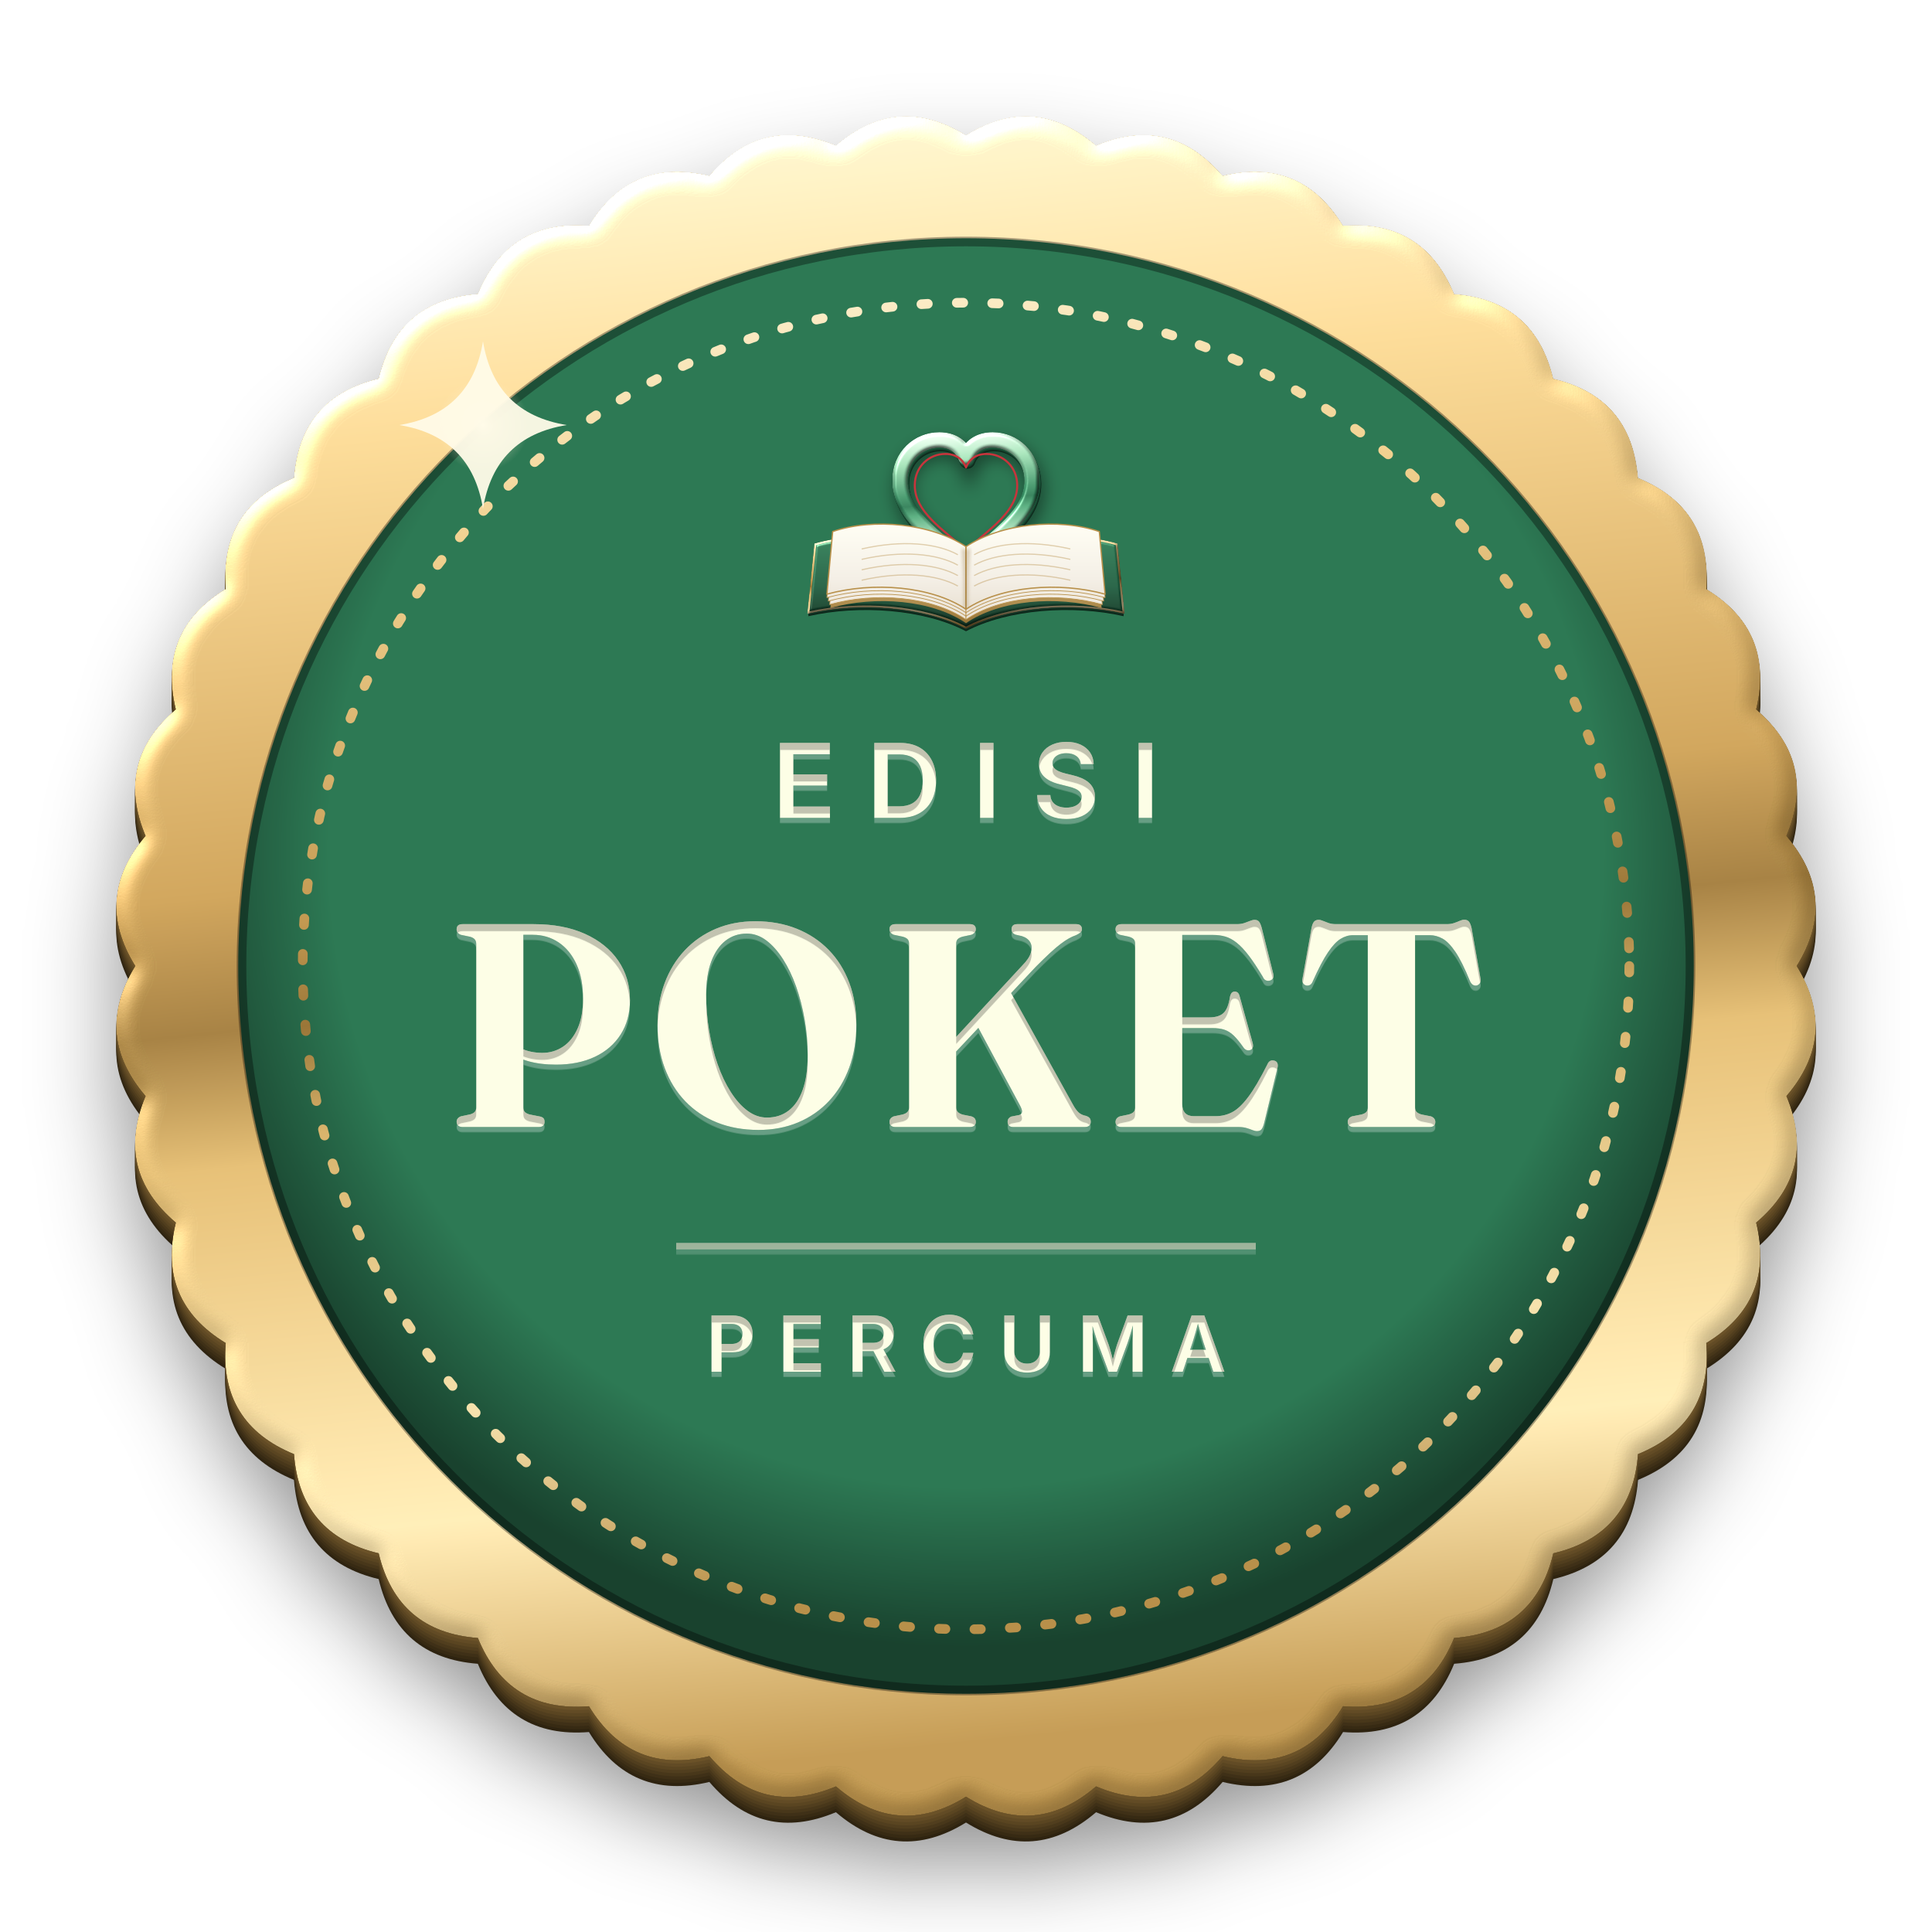
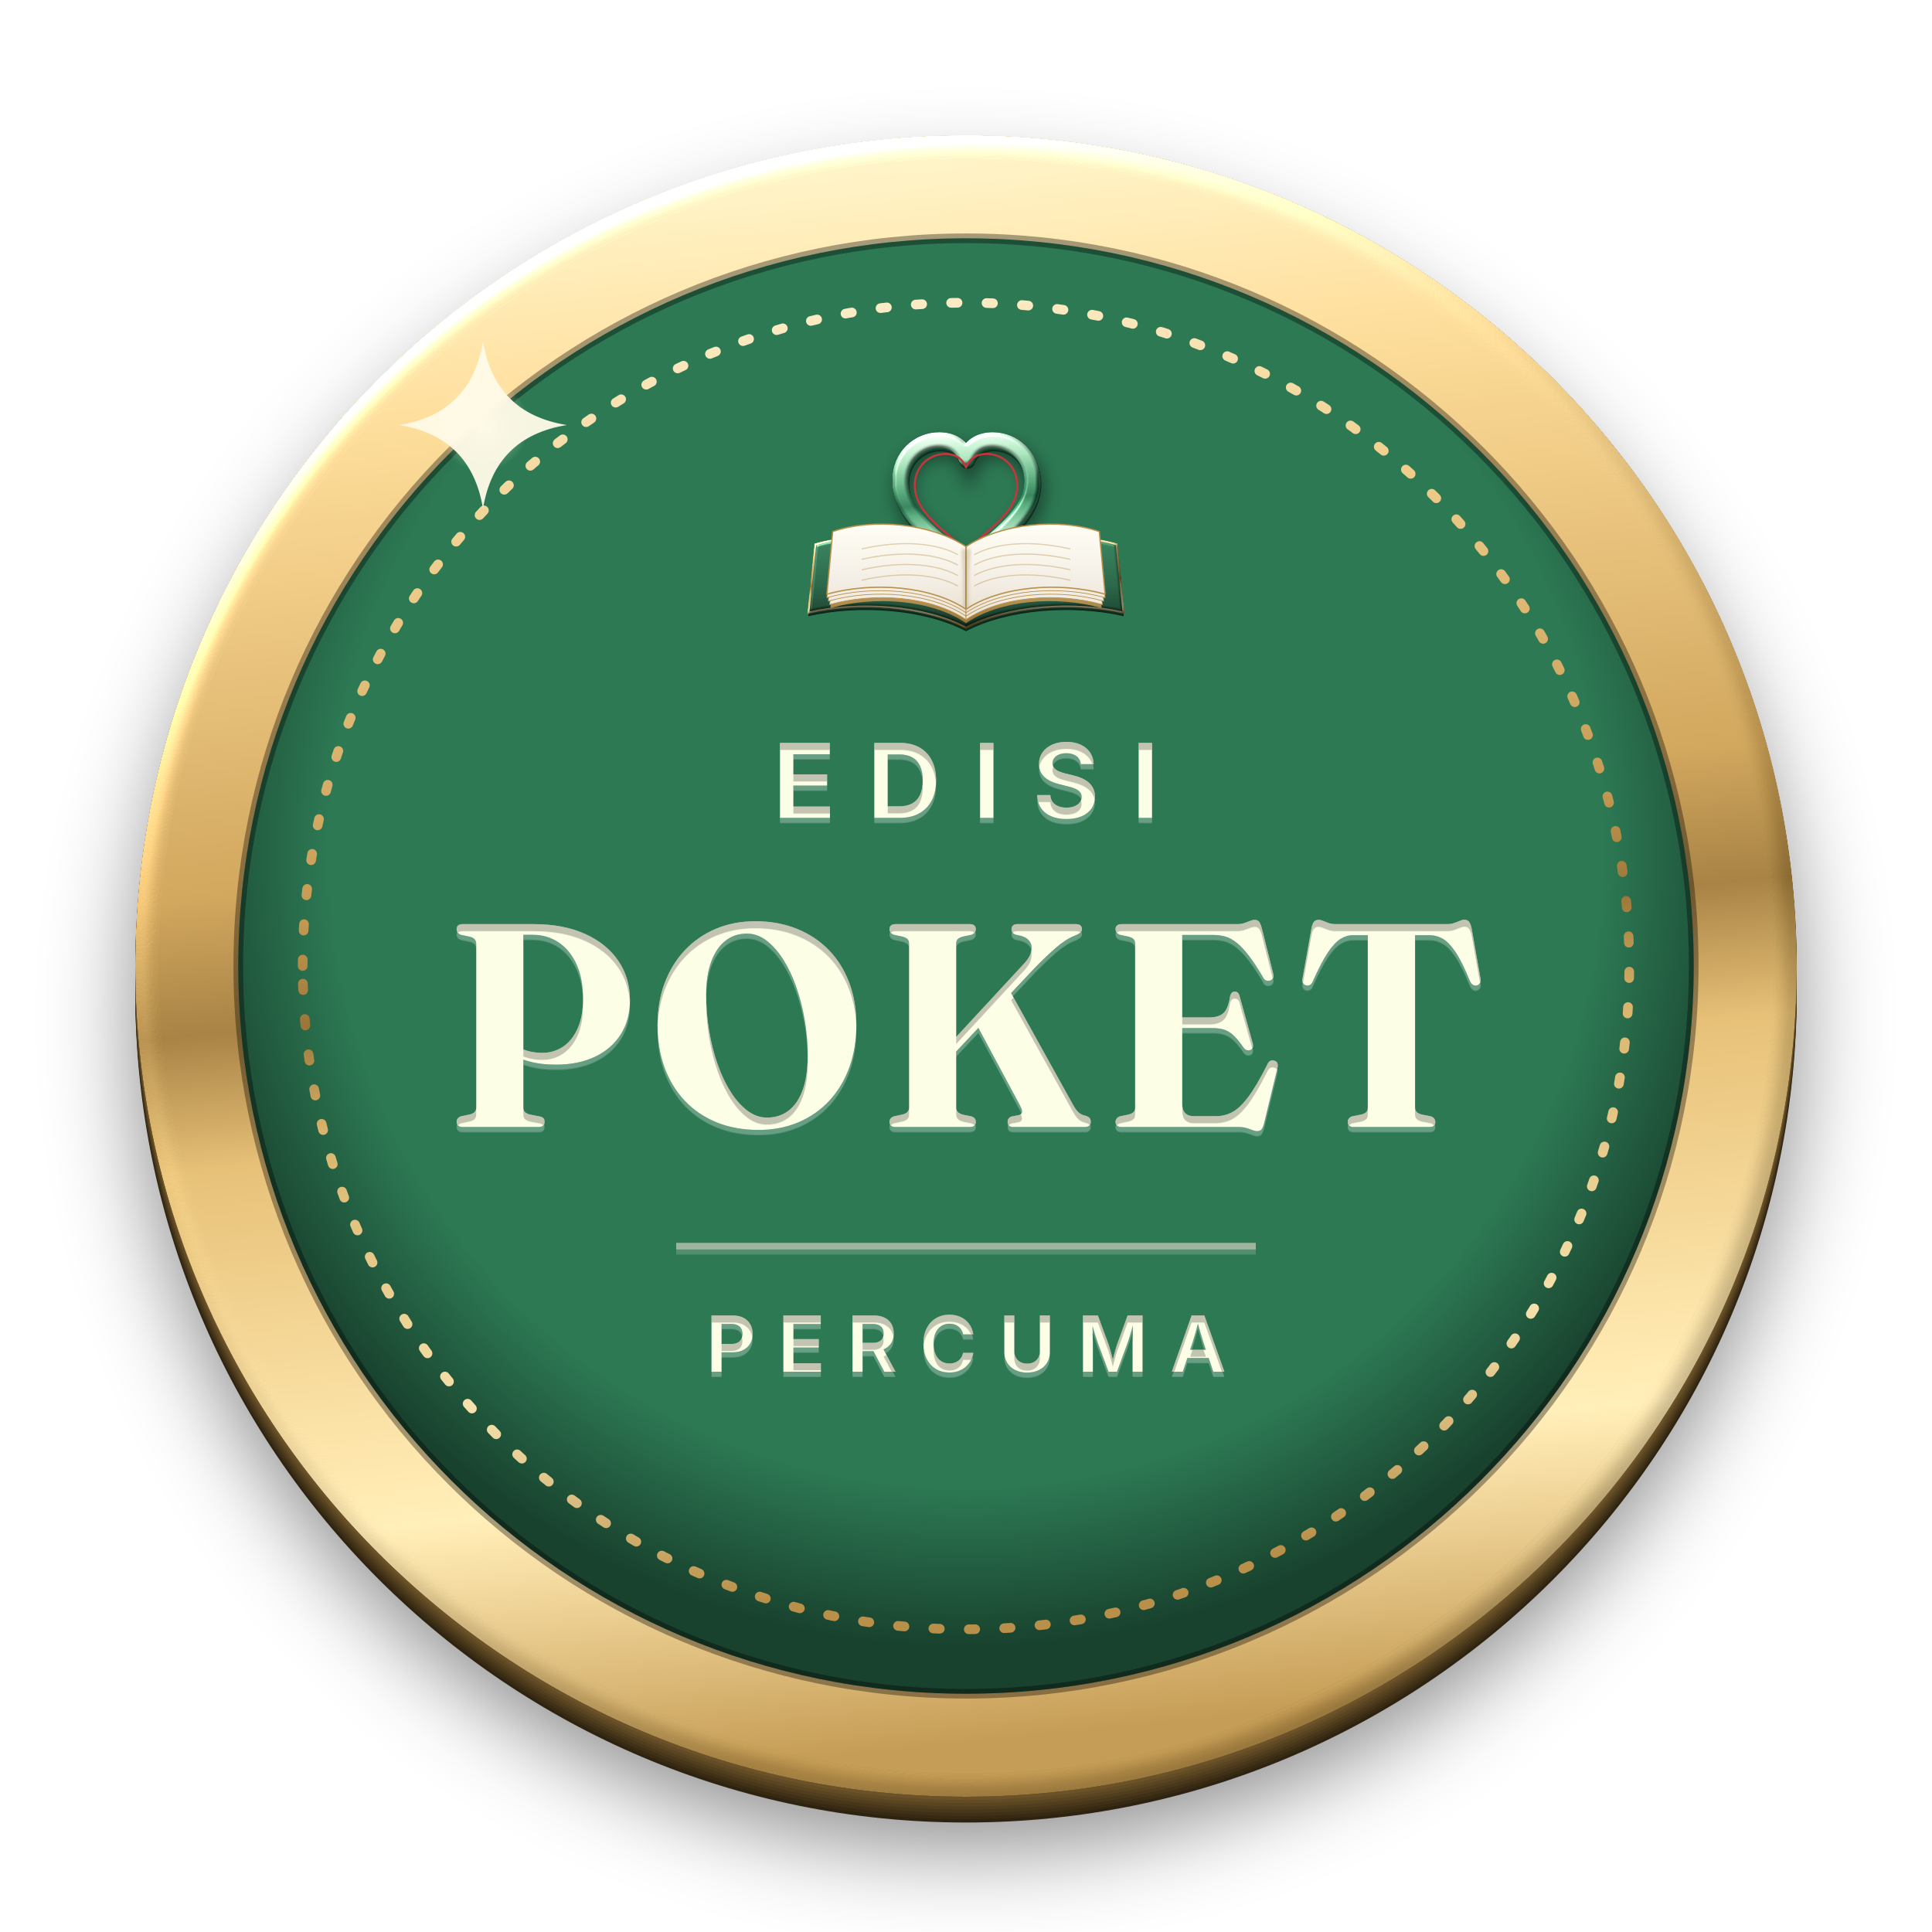
<svg xmlns="http://www.w3.org/2000/svg" viewBox="0 0 600 600" width="600" height="600" role="img" aria-label="Edisi Poket seal">
  <defs>
    <linearGradient id="phs-edisi-poket-foil-gold" x1="0" y1="0" x2="0.1" y2="1">
      <stop offset="0" stop-color="#fff4d6" />
      <stop offset="0.2" stop-color="#f0d08e" />
      <stop offset="0.46" stop-color="#c49a52" />
      <stop offset="0.54" stop-color="#9a7638" />
      <stop offset="0.62" stop-color="#d9b46c" />
      <stop offset="0.84" stop-color="#f6e2ad" />
      <stop offset="1" stop-color="#b8904a" />
    </linearGradient>
    <linearGradient id="phs-edisi-poket-foil-emerald" x1="0" y1="0" x2="0.1" y2="1">
      <stop offset="0" stop-color="#e3f7e8" />
      <stop offset="0.2" stop-color="#9edab2" />
      <stop offset="0.46" stop-color="#3f9167" />
      <stop offset="0.54" stop-color="#2d7954" />
      <stop offset="0.62" stop-color="#4fa477" />
      <stop offset="0.84" stop-color="#b6e3c4" />
      <stop offset="1" stop-color="#3f9167" />
    </linearGradient>
    <linearGradient id="phs-edisi-poket-page" x1="0" y1="0" x2="0" y2="1">
      <stop offset="0" stop-color="#fffef4" />
      <stop offset="0.65" stop-color="#f4efe6" />
      <stop offset="1" stop-color="#eae2d4" />
    </linearGradient>
    <linearGradient id="phs-edisi-poket-page-edge" x1="0" y1="0" x2="0" y2="1">
      <stop offset="0" stop-color="#f1d79b" />
      <stop offset="1" stop-color="#9a7638" />
    </linearGradient>
    <linearGradient id="phs-edisi-poket-cover" x1="0" y1="0" x2="0" y2="1">
      <stop offset="0" stop-color="#2d7954" />
      <stop offset="0.55" stop-color="#1d5a3d" />
      <stop offset="1" stop-color="#0b2418" />
    </linearGradient>
    <radialGradient id="phs-edisi-poket-lantern" cx="0.5" cy="0.5" r="0.5">
      <stop offset="0" stop-color="#f2b85c" stop-opacity="0.55" />
      <stop offset="0.45" stop-color="#f2b85c" stop-opacity="0.16" />
      <stop offset="1" stop-color="#f2b85c" stop-opacity="0" />
    </radialGradient>
    <radialGradient id="phs-edisi-poket-emerald-glow" cx="0.5" cy="0.5" r="0.5">
      <stop offset="0" stop-color="#3f9167" stop-opacity="0.55" />
      <stop offset="1" stop-color="#3f9167" stop-opacity="0" />
    </radialGradient>
    <radialGradient id="phs-edisi-poket-vignette" cx="0.5" cy="0.45" r="0.75">
      <stop offset="0.55" stop-color="#000" stop-opacity="0" />
      <stop offset="1" stop-color="#000" stop-opacity="0.75" />
    </radialGradient>
    <radialGradient id="phs-edisi-poket-glint" cx="0.5" cy="0.5" r="0.5">
      <stop offset="0" stop-color="#fff" stop-opacity="1" />
      <stop offset="0.25" stop-color="#fff4d6" stop-opacity="0.6" />
      <stop offset="1" stop-color="#fff4d6" stop-opacity="0" />
    </radialGradient>
    <filter id="phs-edisi-poket-blur" x="-30%" y="-30%" width="160%" height="160%">
      <feGaussianBlur stdDeviation="14" />
    </filter>
    <filter id="phs-edisi-poket-contact" x="-10%" y="-10%" width="120%" height="140%">
      <feGaussianBlur stdDeviation="3" />
    </filter>
    <filter id="phs-edisi-poket-bevel" x="-5%" y="-10%" width="110%" height="125%" color-interpolation-filters="sRGB">
      <feGaussianBlur in="SourceAlpha" stdDeviation="1.6" result="h" />
      <feDiffuseLighting in="h" surfaceScale="3.2" diffuseConstant="1" lighting-color="#fff" result="d">
        <feDistantLight azimuth="235" elevation="50" />
      </feDiffuseLighting>
      <feComposite in="SourceGraphic" in2="d" operator="arithmetic" k1="0.75" k2="0.42" k3="0" k4="0" result="shaded" />
      <feSpecularLighting in="h" surfaceScale="3.2" specularConstant="0.85" specularExponent="26" lighting-color="#fffbe8" result="s">
        <feDistantLight azimuth="235" elevation="42" />
      </feSpecularLighting>
      <feComposite in="s" in2="SourceAlpha" operator="in" result="sIn" />
      <feComposite in="shaded" in2="sIn" operator="arithmetic" k1="0" k2="1" k3="0.7" k4="0" result="lit" />
      <feComposite in="lit" in2="SourceAlpha" operator="in" />
    </filter>
    <filter id="phs-edisi-poket-bevel-soft" x="-5%" y="-10%" width="110%" height="125%" color-interpolation-filters="sRGB">
      <feGaussianBlur in="SourceAlpha" stdDeviation="3.0" result="h" />
      <feDiffuseLighting in="h" surfaceScale="4.5" diffuseConstant="1" lighting-color="#fff" result="d">
        <feDistantLight azimuth="235" elevation="50" />
      </feDiffuseLighting>
      <feComposite in="SourceGraphic" in2="d" operator="arithmetic" k1="0.75" k2="0.42" k3="0" k4="0" result="shaded" />
      <feSpecularLighting in="h" surfaceScale="4.5" specularConstant="0.85" specularExponent="26" lighting-color="#fffbe8" result="s">
        <feDistantLight azimuth="235" elevation="42" />
      </feSpecularLighting>
      <feComposite in="s" in2="SourceAlpha" operator="in" result="sIn" />
      <feComposite in="shaded" in2="sIn" operator="arithmetic" k1="0" k2="1" k3="0.7" k4="0" result="lit" />
      <feComposite in="lit" in2="SourceAlpha" operator="in" />
    </filter>
    <filter id="phs-edisi-poket-deboss" x="-5%" y="-20%" width="110%" height="140%">
      <feOffset in="SourceAlpha" dx="0" dy="2.2" result="down" />
      <feComposite in="SourceAlpha" in2="down" operator="out" result="topEdge" />
      <feFlood flood-color="#000" flood-opacity="0.45" />
      <feComposite in2="topEdge" operator="in" result="shade" />
      <feOffset in="SourceAlpha" dx="0" dy="1.6" result="lowAlpha" />
      <feComposite in="lowAlpha" in2="SourceAlpha" operator="out" result="catch" />
      <feFlood flood-color="#fff" flood-opacity="0.28" />
      <feComposite in2="catch" operator="in" result="light" />
      <feMerge>
        <feMergeNode in="light" />
        <feMergeNode in="SourceGraphic" />
        <feMergeNode in="shade" />
      </feMerge>
    </filter>
-     <path id="phs-edisi-poket-rim" d="M558.0,300.0 Q571.2,321.3 554.8,340.4 Q564.5,363.5 545.4,379.7 Q551.3,404.1 529.9,417.1 Q531.9,442.1 508.7,451.6 Q506.8,476.6 482.4,482.4 Q476.6,506.8 451.6,508.7 Q442.1,531.9 417.1,529.9 Q404.1,551.3 379.7,545.4 Q363.5,564.5 340.4,554.8 Q321.3,571.2 300.0,558.0 Q278.7,571.2 259.6,554.8 Q236.5,564.5 220.3,545.4 Q195.9,551.3 182.9,529.9 Q157.9,531.9 148.4,508.7 Q123.4,506.8 117.6,482.4 Q93.2,476.6 91.3,451.6 Q68.1,442.1 70.1,417.1 Q48.7,404.1 54.6,379.7 Q35.5,363.5 45.2,340.4 Q28.8,321.3 42.0,300.0 Q28.8,278.7 45.2,259.6 Q35.5,236.5 54.6,220.3 Q48.7,195.9 70.1,182.9 Q68.1,157.9 91.3,148.4 Q93.2,123.4 117.6,117.6 Q123.4,93.2 148.4,91.3 Q157.9,68.1 182.9,70.1 Q195.9,48.7 220.3,54.6 Q236.5,35.5 259.6,45.2 Q278.7,28.8 300.0,42.0 Q321.3,28.8 340.4,45.2 Q363.5,35.5 379.7,54.6 Q404.1,48.7 417.1,70.1 Q442.1,68.1 451.6,91.3 Q476.6,93.2 482.4,117.6 Q506.8,123.4 508.7,148.4 Q531.9,157.9 529.9,182.9 Q551.3,195.9 545.4,220.3 Q564.5,236.5 554.8,259.6 Q571.2,278.7 558.0,300.0 Z" />
+     <path id="phs-edisi-poket-rim" d="M42.0,300.0 A258.0,258.0 0 1 1 558.0,300.0 A258.0,258.0 0 1 1 42.0,300.0 Z" />
+     <path id="phs-edisi-poket-medallion" d="M74.0,300.0 A226.0,226.0 0 1 1 526.0,300.0 A226.0,226.0 0 1 1 74.0,300.0 Z" />
    <radialGradient id="phs-edisi-poket-recess" cx="0.5" cy="0.42" r="0.55">
      <stop offset="0.8" stop-color="#000" stop-opacity="0" />
      <stop offset="1" stop-color="#000" stop-opacity="0.45" />
    </radialGradient>
  </defs>
  <use href="#phs-edisi-poket-rim" fill="#000" opacity="0.45" filter="url(#phs-edisi-poket-blur)" transform="translate(0,16)" />
  <use href="#phs-edisi-poket-rim" fill="#2e2310" transform="translate(0.0,8)" />
  <use href="#phs-edisi-poket-rim" fill="#372a13" transform="translate(0.0,7)" />
  <use href="#phs-edisi-poket-rim" fill="#3f3017" transform="translate(0.0,6)" />
  <use href="#phs-edisi-poket-rim" fill="#48371a" transform="translate(0.0,5)" />
  <use href="#phs-edisi-poket-rim" fill="#513e1e" transform="translate(0.0,4)" />
  <use href="#phs-edisi-poket-rim" fill="#5a4521" transform="translate(0.0,3)" />
  <use href="#phs-edisi-poket-rim" fill="#624b25" transform="translate(0.0,2)" />
  <use href="#phs-edisi-poket-rim" fill="#6b5228" transform="translate(0.0,1)" />
  <use href="#phs-edisi-poket-rim" fill="url(#phs-edisi-poket-foil-gold)" filter="url(#phs-edisi-poket-bevel-soft)" />
-   <circle cx="300" cy="300" r="226" fill="#2d7954" />
-   <circle cx="300" cy="300" r="226" fill="url(#phs-edisi-poket-recess)" />
-   <circle cx="300" cy="300" r="225" fill="none" stroke="#000" stroke-opacity="0.35" stroke-width="3" />
-   <circle cx="300" cy="300" r="206" fill="none" stroke="url(#phs-edisi-poket-foil-gold)" stroke-width="3" stroke-dasharray="2 9" stroke-linecap="round" />
+   <use href="#phs-edisi-poket-medallion" fill="#2d7954" />
+   <use href="#phs-edisi-poket-medallion" fill="url(#phs-edisi-poket-recess)" />
+   <use href="#phs-edisi-poket-medallion" fill="none" stroke="#000" stroke-opacity="0.35" stroke-width="3" />
+   <path d="M94.0,300.0 A206.0,206.0 0 1 1 506.0,300.0 A206.0,206.0 0 1 1 94.0,300.0 Z" fill="none" stroke="url(#phs-edisi-poket-foil-gold)" stroke-width="3" stroke-dasharray="2 9" stroke-linecap="round" />
  <g transform="translate(246,128) scale(0.18)">
    <path id="phs-edisi-poket-coverpath" d="M300,262 C228,214 116,206 40,228 L28,346 C116,326 228,334 300,372 C372,334 484,326 572,346 L560,228 C484,206 372,214 300,262 Z" />
    <use href="#phs-edisi-poket-coverpath" fill="#0b2418" transform="translate(0.0,6)" />
    <use href="#phs-edisi-poket-coverpath" fill="#0c291c" transform="translate(0.0,5)" />
    <use href="#phs-edisi-poket-coverpath" fill="#0e2e1f" transform="translate(0.0,4)" />
    <use href="#phs-edisi-poket-coverpath" fill="#0f3323" transform="translate(0.0,3)" />
    <use href="#phs-edisi-poket-coverpath" fill="#113826" transform="translate(0.0,2)" />
    <use href="#phs-edisi-poket-coverpath" fill="#123d2a" transform="translate(0.0,1)" />
    <use href="#phs-edisi-poket-coverpath" fill="url(#phs-edisi-poket-cover)" stroke="url(#phs-edisi-poket-foil-gold)" stroke-width="3.5" filter="url(#phs-edisi-poket-bevel-soft)" />
    <path fill="none" stroke="#000" stroke-opacity="0.45" stroke-width="30" filter="url(#phs-edisi-poket-blur)" transform="translate(6,16)" d="M300,262 C246,214 186,176 186,118 C186,76 218,48 254,48 C278,48 293,60 300,78 C307,60 322,48 346,48 C382,48 414,76 414,118 C414,176 354,214 300,262 Z" />
    <path fill="none" stroke="#0b2418" stroke-width="27" stroke-linejoin="round" transform="translate(2.4,6)" d="M300,262 C246,214 186,176 186,118 C186,76 218,48 254,48 C278,48 293,60 300,78 C307,60 322,48 346,48 C382,48 414,76 414,118 C414,176 354,214 300,262 Z" />
    <path fill="none" stroke="#0f2f1f" stroke-width="27" stroke-linejoin="round" transform="translate(2.0,5)" d="M300,262 C246,214 186,176 186,118 C186,76 218,48 254,48 C278,48 293,60 300,78 C307,60 322,48 346,48 C382,48 414,76 414,118 C414,176 354,214 300,262 Z" />
    <path fill="none" stroke="#123a27" stroke-width="27" stroke-linejoin="round" transform="translate(1.6,4)" d="M300,262 C246,214 186,176 186,118 C186,76 218,48 254,48 C278,48 293,60 300,78 C307,60 322,48 346,48 C382,48 414,76 414,118 C414,176 354,214 300,262 Z" />
    <path fill="none" stroke="#16442e" stroke-width="27" stroke-linejoin="round" transform="translate(1.2,3)" d="M300,262 C246,214 186,176 186,118 C186,76 218,48 254,48 C278,48 293,60 300,78 C307,60 322,48 346,48 C382,48 414,76 414,118 C414,176 354,214 300,262 Z" />
    <path fill="none" stroke="#194f36" stroke-width="27" stroke-linejoin="round" transform="translate(0.8,2)" d="M300,262 C246,214 186,176 186,118 C186,76 218,48 254,48 C278,48 293,60 300,78 C307,60 322,48 346,48 C382,48 414,76 414,118 C414,176 354,214 300,262 Z" />
    <path fill="none" stroke="#1d5a3d" stroke-width="27" stroke-linejoin="round" transform="translate(0.4,1)" d="M300,262 C246,214 186,176 186,118 C186,76 218,48 254,48 C278,48 293,60 300,78 C307,60 322,48 346,48 C382,48 414,76 414,118 C414,176 354,214 300,262 Z" />
    <path fill="none" stroke="url(#phs-edisi-poket-foil-emerald)" stroke-width="27" stroke-linejoin="round" filter="url(#phs-edisi-poket-bevel-soft)" d="M300,262 C246,214 186,176 186,118 C186,76 218,48 254,48 C278,48 293,60 300,78 C307,60 322,48 346,48 C382,48 414,76 414,118 C414,176 354,214 300,262 Z" />
    <path fill="none" stroke="#c8343c" stroke-width="4.5" stroke-linejoin="round" transform="translate(300,155) scale(0.775) translate(-300,-155)" d="M300,262 C246,214 186,176 186,118 C186,76 218,48 254,48 C278,48 293,60 300,78 C307,60 322,48 346,48 C382,48 414,76 414,118 C414,176 354,214 300,262 Z" />
    <path fill="url(#phs-edisi-poket-page-edge)" d="M300,256 C241.5,216 144.0,206 75.8,230 L66.0,338 C144.0,316 241.5,324 300,364 Z" />
    <path fill="url(#phs-edisi-poket-page-edge)" d="M300,256 C358.5,216 456.0,206 524.2,230 L534.0,338 C456.0,316 358.5,324 300,364 Z" />
    <path fill="url(#phs-edisi-poket-page)" stroke="#b8904a" stroke-width="1.2" stroke-linejoin="round" d="M300,250 C241.2,210 143.2,200 74.6,224 L64.8,332 C143.2,310 241.2,318 300,358 Z" />
    <path fill="url(#phs-edisi-poket-page)" stroke="#b8904a" stroke-width="1.2" stroke-linejoin="round" d="M300,250 C358.8,210 456.8,200 525.4,224 L535.2,332 C456.8,310 358.8,318 300,358 Z" />
    <path fill="url(#phs-edisi-poket-page)" stroke="#b8904a" stroke-width="1.2" stroke-linejoin="round" d="M300,244 C240.6,204 141.6,194 72.3,218 L62.4,326 C141.6,304 240.6,312 300,352 Z" />
    <path fill="url(#phs-edisi-poket-page)" stroke="#b8904a" stroke-width="1.2" stroke-linejoin="round" d="M300,244 C359.4,204 458.4,194 527.7,218 L537.6,326 C458.4,304 359.4,312 300,352 Z" />
    <path fill="url(#phs-edisi-poket-page)" stroke="#b8904a" stroke-width="1.2" stroke-linejoin="round" d="M300,238 C240.0,198 140.0,188 70.0,212 L60.0,320 C140.0,298 240.0,306 300,346 Z" />
    <path fill="url(#phs-edisi-poket-page)" stroke="#b8904a" stroke-width="1.2" stroke-linejoin="round" d="M300,238 C360.0,198 460.0,188 530.0,212 L540.0,320 C460.0,298 360.0,306 300,346 Z" />
    <path fill="url(#phs-edisi-poket-page)" stroke="#b8904a" stroke-width="2.2" stroke-linejoin="round" d="M300,232 C240.0,192 140.0,182 70.0,206 L60.0,314 C140.0,292 240.0,300 300,340 Z" />
    <path fill="url(#phs-edisi-poket-page)" stroke="#b8904a" stroke-width="2.2" stroke-linejoin="round" d="M300,232 C360.0,192 460.0,182 530.0,206 L540.0,314 C460.0,292 360.0,300 300,340 Z" />
    <path fill="#8a6a35" opacity="0.28" filter="url(#phs-edisi-poket-contact)" d="M292,236 C296,280 296,312 296,338 L304,338 C304,312 304,280 308,236 Z" />
    <path fill="none" stroke="#b8904a" stroke-opacity="0.4" stroke-width="2" d="M286,246 C250,226 190,220 120,236" />
    <path fill="none" stroke="#b8904a" stroke-opacity="0.4" stroke-width="2" d="M314,246 C350,226 410,220 480,236" />
    <path fill="none" stroke="#b8904a" stroke-opacity="0.4" stroke-width="2" d="M286,264 C250,244 190,238 120,254" />
    <path fill="none" stroke="#b8904a" stroke-opacity="0.4" stroke-width="2" d="M314,264 C350,244 410,238 480,254" />
    <path fill="none" stroke="#b8904a" stroke-opacity="0.4" stroke-width="2" d="M286,282 C250,262 190,256 120,272" />
    <path fill="none" stroke="#b8904a" stroke-opacity="0.4" stroke-width="2" d="M314,282 C350,262 410,256 480,272" />
    <path fill="none" stroke="#b8904a" stroke-opacity="0.4" stroke-width="2" d="M286,300 C250,280 190,274 120,290" />
    <path fill="none" stroke="#b8904a" stroke-opacity="0.4" stroke-width="2" d="M314,300 C350,280 410,274 480,290" />
  </g>
  <g filter="url(#phs-edisi-poket-deboss)" fill="#fdfee6">
    <path d="M242.227 254.0V230.719H257.711V234.245H246.388V240.49H256.867V243.964H246.388V250.474H257.753V254.0ZM279.409 254.0H273.503V250.422H279.19Q281.664 250.422 283.305 249.505Q284.945 248.589 285.758 246.781Q286.57 244.974 286.57 242.333Q286.57 239.703 285.755 237.914Q284.94 236.125 283.326 235.211Q281.711 234.297 279.294 234.297H273.398V230.719H279.56Q283.039 230.719 285.526 232.115Q288.013 233.51 289.362 236.117Q290.711 238.724 290.711 242.333Q290.711 245.964 289.365 248.576Q288.018 251.188 285.487 252.594Q282.956 254.0 279.409 254.0ZM275.685 230.719V254.0H271.523V230.719ZM308.529 230.719V254.0H304.367V230.719ZM331.19 254.359Q328.44 254.359 326.419 253.484Q324.398 252.609 323.279 250.938Q322.159 249.266 322.096 246.906H326.19Q326.258 248.182 326.906 249.057Q327.555 249.932 328.667 250.375Q329.779 250.818 331.169 250.818Q332.586 250.818 333.646 250.404Q334.706 249.99 335.307 249.232Q335.909 248.474 335.909 247.464Q335.909 246.589 335.409 245.987Q334.909 245.385 333.966 244.958Q333.023 244.531 331.664 244.214L329.06 243.557Q325.956 242.807 324.313 241.266Q322.669 239.724 322.669 237.271Q322.669 235.203 323.766 233.651Q324.862 232.099 326.789 231.245Q328.716 230.391 331.195 230.391Q333.727 230.391 335.604 231.263Q337.482 232.135 338.539 233.693Q339.596 235.25 339.648 237.318H335.638Q335.497 235.708 334.292 234.812Q333.086 233.917 331.154 233.917Q329.852 233.917 328.888 234.32Q327.924 234.724 327.393 235.43Q326.862 236.135 326.862 237.036Q326.862 237.948 327.411 238.552Q327.961 239.156 328.878 239.557Q329.794 239.958 330.919 240.224L333.169 240.771Q334.628 241.115 335.883 241.656Q337.138 242.198 338.073 242.995Q339.008 243.792 339.529 244.878Q340.049 245.964 340.049 247.411Q340.049 249.495 338.987 251.063Q337.924 252.63 335.945 253.495Q333.966 254.359 331.19 254.359ZM357.779 230.719V254.0H353.617V230.719Z" />
    <path d="M195.639 310.661Q195.639 316.727 192.768 321.245Q189.897 325.763 184.745 328.197Q179.592 330.632 172.689 330.632Q167.775 330.632 163.968 329.534Q160.161 328.436 157.137 326.366L157.578 323.189Q159.603 324.584 161.412 325.43Q163.221 326.276 164.936 326.627Q166.65 326.978 168.414 326.978Q171.951 326.978 174.818 325.079Q177.685 323.18 179.377 319.418Q181.069 315.656 181.069 310.166Q181.069 303.956 179.066 299.519Q177.063 295.082 173.526 292.697Q169.989 290.312 165.471 290.312H162.528V343.88Q162.528 344.834 162.992 345.325Q163.455 345.815 164.454 346.103L167.865 346.778Q168.549 346.985 168.833 347.341Q169.116 347.696 169.116 348.452Q169.116 349.163 168.675 349.582Q168.234 350.0 167.307 350.0H143.664Q142.782 350.0 142.297 349.582Q141.811 349.163 141.811 348.371Q141.811 347.228 143.107 346.697L146.05 346.067Q147.058 345.77 147.476 345.262Q147.895 344.753 147.895 343.916V293.165Q147.895 292.283 147.458 291.756Q147.022 291.23 146.059 290.933L143.062 290.303Q141.811 289.772 141.811 288.629Q141.811 287.792 142.274 287.396Q142.738 287.0 143.664 287.0H165.75Q174.957 287.0 181.653 290.015Q188.349 293.03 191.994 298.344Q195.639 303.659 195.639 310.661ZM234.56 286.1Q241.643 286.1 247.439 288.431Q253.235 290.762 257.38 295.028Q261.524 299.294 263.738 305.189Q265.952 311.084 265.952 318.176Q265.952 325.502 263.752 331.528Q261.551 337.553 257.497 341.891Q253.442 346.229 247.871 348.569Q242.3 350.909 235.55 350.909Q228.431 350.909 222.676 348.6Q216.921 346.292 212.794 341.985Q208.668 337.679 206.436 331.689Q204.204 325.7 204.204 318.329Q204.204 311.192 206.422 305.284Q208.641 299.375 212.713 295.077Q216.786 290.78 222.339 288.44Q227.892 286.1 234.56 286.1ZM250.842 327.761Q250.842 322.154 249.888 316.655Q248.934 311.156 247.228 306.35Q245.523 301.544 243.151 297.849Q240.78 294.155 237.967 292.044Q235.155 289.934 231.933 289.934Q228.125 289.934 225.29 292.161Q222.455 294.389 220.88 298.628Q219.305 302.867 219.305 308.942Q219.305 314.63 220.237 320.165Q221.168 325.7 222.878 330.565Q224.588 335.429 226.96 339.146Q229.331 342.863 232.166 344.969Q235.001 347.075 238.187 347.075Q242.111 347.075 244.942 344.893Q247.773 342.71 249.307 338.412Q250.842 334.115 250.842 327.761ZM293.29 325.988 317.527 299.798Q319.597 297.719 320.146 295.883Q320.695 294.047 319.971 292.688Q319.246 291.329 317.356 290.717L315.394 290.267Q314.746 290.015 314.445 289.614Q314.143 289.214 314.143 288.584Q314.143 287.828 314.589 287.414Q315.034 287.0 315.907 287.0H334.24Q335.122 287.0 335.563 287.418Q336.004 287.837 336.004 288.548Q336.004 289.214 335.518 289.614Q335.032 290.015 334.159 290.429Q333.07 290.807 331.963 291.423Q330.856 292.04 329.457 293.093Q328.057 294.146 326.185 295.869Q324.313 297.593 321.649 300.275L294.523 329.138ZM302.749 317.186 313.378 307.268 333.169 342.971Q334.105 344.69 334.983 345.487Q335.86 346.283 337.291 346.553Q338.11 346.85 338.425 347.269Q338.74 347.687 338.74 348.407Q338.74 349.163 338.277 349.582Q337.813 350.0 336.886 350.0H314.692Q313.774 350.0 313.351 349.582Q312.928 349.163 312.928 348.407Q312.928 347.777 313.212 347.395Q313.495 347.012 314.017 346.769L316.538 346.274Q317.249 346.022 317.388 345.374Q317.528 344.726 316.691 343.16ZM296.953 343.898Q296.953 344.789 297.421 345.302Q297.889 345.815 298.942 346.148L301.669 346.697Q302.398 346.94 302.722 347.359Q303.046 347.777 303.046 348.452Q303.046 349.163 302.583 349.582Q302.119 350.0 301.237 350.0H278.089Q277.163 350.0 276.699 349.582Q276.236 349.163 276.236 348.452Q276.236 347.228 277.567 346.697L280.34 346.112Q281.393 345.815 281.856 345.284Q282.32 344.753 282.32 343.898V293.084Q282.32 292.157 281.856 291.671Q281.393 291.185 280.34 290.888L277.567 290.303Q276.236 289.772 276.236 288.548Q276.236 287.837 276.699 287.418Q277.163 287.0 278.089 287.0H301.192Q302.119 287.0 302.583 287.418Q303.046 287.837 303.046 288.548Q303.046 289.772 301.669 290.303L298.942 290.888Q297.889 291.185 297.421 291.671Q296.953 292.157 296.953 293.084ZM362.946 315.962H375.537Q378.552 315.962 380.006 314.572Q381.459 313.181 381.999 309.464Q382.242 308.573 382.593 308.263Q382.944 307.952 383.448 307.952Q384.636 307.934 384.978 309.401L389.037 323.963Q389.253 324.854 389.024 325.403Q388.794 325.952 388.245 326.114Q387.696 326.285 387.152 326.105Q386.607 325.925 386.193 325.331Q384.519 322.928 383.156 321.614Q381.792 320.3 380.244 319.787Q378.696 319.274 376.464 319.274H362.946ZM346.441 288.548Q346.441 287.837 346.904 287.418Q347.368 287.0 348.294 287.0H384.114Q385.446 287.0 386.45 286.658Q387.453 286.316 388.241 285.992Q389.028 285.668 389.631 285.668Q390.549 285.668 391.008 286.23Q391.467 286.793 391.845 288.179L395.418 302.417Q395.634 303.308 395.319 303.834Q395.004 304.361 394.365 304.532Q393.654 304.694 393.087 304.437Q392.52 304.181 392.142 303.29Q389.73 299.258 387.791 296.729Q385.851 294.2 384.087 292.791Q382.323 291.383 380.564 290.87Q378.805 290.357 376.753 290.357H367.158V342.908Q367.158 344.753 368.09 345.698Q369.021 346.643 370.767 346.643H377.509Q380.254 346.643 382.629 345.419Q385.005 344.195 387.615 340.73Q390.225 337.265 393.573 330.605Q393.906 329.804 394.428 329.503Q394.95 329.201 395.661 329.372Q396.417 329.534 396.687 330.146Q396.957 330.758 396.705 331.775L392.601 348.758Q392.259 350.108 391.8 350.693Q391.341 351.278 390.378 351.278Q389.73 351.278 388.956 350.959Q388.182 350.639 387.116 350.32Q386.049 350.0 384.6 350.0H348.294Q347.368 350.0 346.904 349.582Q346.441 349.163 346.441 348.452Q346.441 347.228 347.772 346.697L350.545 346.112Q351.598 345.815 352.061 345.329Q352.525 344.843 352.525 343.916V293.084Q352.525 292.157 352.061 291.671Q351.598 291.185 350.545 290.888L347.772 290.303Q346.441 289.772 346.441 288.548ZM414.881 287.0H449.333Q450.602 287.0 451.601 286.653Q452.6 286.307 453.374 285.965Q454.148 285.623 454.751 285.623Q455.669 285.623 456.169 286.19Q456.668 286.757 457.01 288.224L459.737 303.641Q459.989 304.613 459.656 305.225Q459.323 305.837 458.648 306.044Q458.018 306.17 457.492 305.886Q456.965 305.603 456.542 304.757Q454.067 298.682 452.002 295.626Q449.936 292.571 448.001 291.5Q446.066 290.429 444.023 290.429H439.46V343.916Q439.46 344.843 439.951 345.329Q440.441 345.815 441.458 346.112L444.419 346.697Q445.751 347.228 445.751 348.452Q445.751 350.0 443.942 350.0H420.353Q419.471 350.0 419.008 349.582Q418.545 349.163 418.545 348.452Q418.545 347.228 419.876 346.697L422.838 346.112Q423.891 345.815 424.336 345.329Q424.782 344.843 424.782 343.916V290.429H420.191Q418.175 290.429 416.308 291.585Q414.44 292.742 412.366 295.838Q410.291 298.934 407.699 304.757Q407.366 305.603 406.817 305.886Q406.268 306.17 405.638 306.044Q404.919 305.837 404.608 305.225Q404.298 304.613 404.55 303.641L407.313 288.179Q407.61 286.748 408.114 286.203Q408.618 285.659 409.526 285.659Q410.093 285.659 410.858 285.983Q411.623 286.307 412.595 286.653Q413.567 287.0 414.881 287.0Z" />
    <path fill-opacity="0.6" d="M210,386 L390,386 L390,388 L210,388 Z" />
    <path d="M220.969 426.0V408.539H227.547Q229.523 408.539 230.906 409.264Q232.289 409.988 233.012 411.283Q233.734 412.578 233.734 414.262Q233.734 415.945 233.002 417.228Q232.27 418.512 230.873 419.24Q229.477 419.969 227.492 419.969H222.961V417.371H227.184Q228.32 417.371 229.074 416.973Q229.828 416.574 230.203 415.871Q230.578 415.168 230.578 414.262Q230.578 413.328 230.203 412.637Q229.828 411.945 229.074 411.557Q228.32 411.168 227.172 411.168H224.09V426.0ZM243.285 426.0V408.539H254.898V411.184H246.406V415.867H254.266V418.473H246.406V423.356H254.93V426.0ZM264.758 426.0V408.539H271.387Q273.371 408.539 274.744 409.234Q276.117 409.93 276.84 411.184Q277.562 412.437 277.562 414.121Q277.562 415.797 276.824 417.031Q276.086 418.266 274.684 418.937Q273.281 419.609 271.293 419.609H266.578V417.031H271.023Q272.16 417.031 272.912 416.684Q273.664 416.336 274.041 415.686Q274.418 415.035 274.418 414.121Q274.418 413.195 274.041 412.533Q273.664 411.871 272.91 411.519Q272.156 411.168 271.008 411.168H267.879V426.0ZM274.633 426.0 270.453 418.09H273.848L278.105 426.0ZM294.848 426.246Q292.52 426.246 290.693 425.166Q288.867 424.086 287.82 422.074Q286.773 420.062 286.773 417.281Q286.773 414.488 287.824 412.467Q288.875 410.445 290.701 409.369Q292.527 408.293 294.848 408.293Q296.293 408.293 297.551 408.709Q298.809 409.125 299.787 409.92Q300.766 410.715 301.406 411.846Q302.047 412.977 302.258 414.402H299.109Q298.949 413.613 298.572 412.998Q298.195 412.383 297.643 411.951Q297.09 411.519 296.389 411.303Q295.688 411.086 294.895 411.086Q293.402 411.086 292.281 411.824Q291.16 412.562 290.541 413.943Q289.922 415.324 289.922 417.281Q289.922 419.242 290.547 420.623Q291.172 422.004 292.289 422.729Q293.406 423.453 294.887 423.453Q295.68 423.453 296.375 423.234Q297.07 423.016 297.633 422.592Q298.195 422.168 298.572 421.547Q298.949 420.926 299.109 420.137H302.266Q302.082 421.453 301.469 422.563Q300.855 423.672 299.885 424.502Q298.914 425.332 297.645 425.789Q296.375 426.246 294.848 426.246ZM318.977 426.266Q316.844 426.266 315.254 425.461Q313.664 424.656 312.785 423.23Q311.906 421.805 311.906 419.941V408.539H315V419.699Q315 420.789 315.492 421.645Q315.984 422.5 316.873 422.994Q317.762 423.488 318.977 423.488Q320.199 423.488 321.086 422.998Q321.973 422.508 322.459 421.648Q322.945 420.789 322.945 419.699V408.539H326.039V419.941Q326.039 421.805 325.16 423.23Q324.281 424.656 322.699 425.461Q321.117 426.266 318.977 426.266ZM336.324 426.0V408.539H340.957L344.305 417.606Q344.473 418.109 344.695 418.873Q344.918 419.637 345.15 420.512Q345.383 421.387 345.59 422.201Q345.797 423.016 345.937 423.617H345.258Q345.402 423.031 345.609 422.219Q345.816 421.406 346.049 420.531Q346.281 419.656 346.506 418.885Q346.73 418.113 346.887 417.606L350.191 408.539H354.824V426.0H351.734V417.16Q351.734 416.586 351.748 415.807Q351.762 415.027 351.787 414.133Q351.813 413.238 351.834 412.336Q351.855 411.434 351.859 410.609H352.137Q351.883 411.512 351.607 412.465Q351.332 413.418 351.066 414.303Q350.801 415.187 350.561 415.924Q350.32 416.66 350.148 417.16L346.887 426.0H344.27L340.969 417.16Q340.797 416.672 340.559 415.939Q340.32 415.207 340.051 414.328Q339.781 413.449 339.494 412.494Q339.207 411.539 338.926 410.609H339.269Q339.285 411.391 339.301 412.289Q339.316 413.187 339.342 414.084Q339.367 414.98 339.381 415.779Q339.394 416.578 339.394 417.16V426.0ZM363.926 426.0 370.066 408.539H374.023L380.246 426.0H376.809L373.727 416.894Q373.277 415.473 372.779 413.742Q372.281 412.012 371.66 409.77H372.394Q371.785 412.035 371.301 413.769Q370.816 415.504 370.371 416.894L367.324 426.0ZM367.527 421.723V419.191H376.644V421.723Z" />
  </g>
  <circle cx="150" cy="132" r="14.3" fill="url(#phs-edisi-poket-glint)" />
  <path fill="#fffbe8" opacity="0.95" d="M150,106 Q153.64,128.36 176,132 Q153.64,135.64 150,158 Q146.36,135.64 124,132 Q146.36,128.36 150,106 Z" />
</svg>
